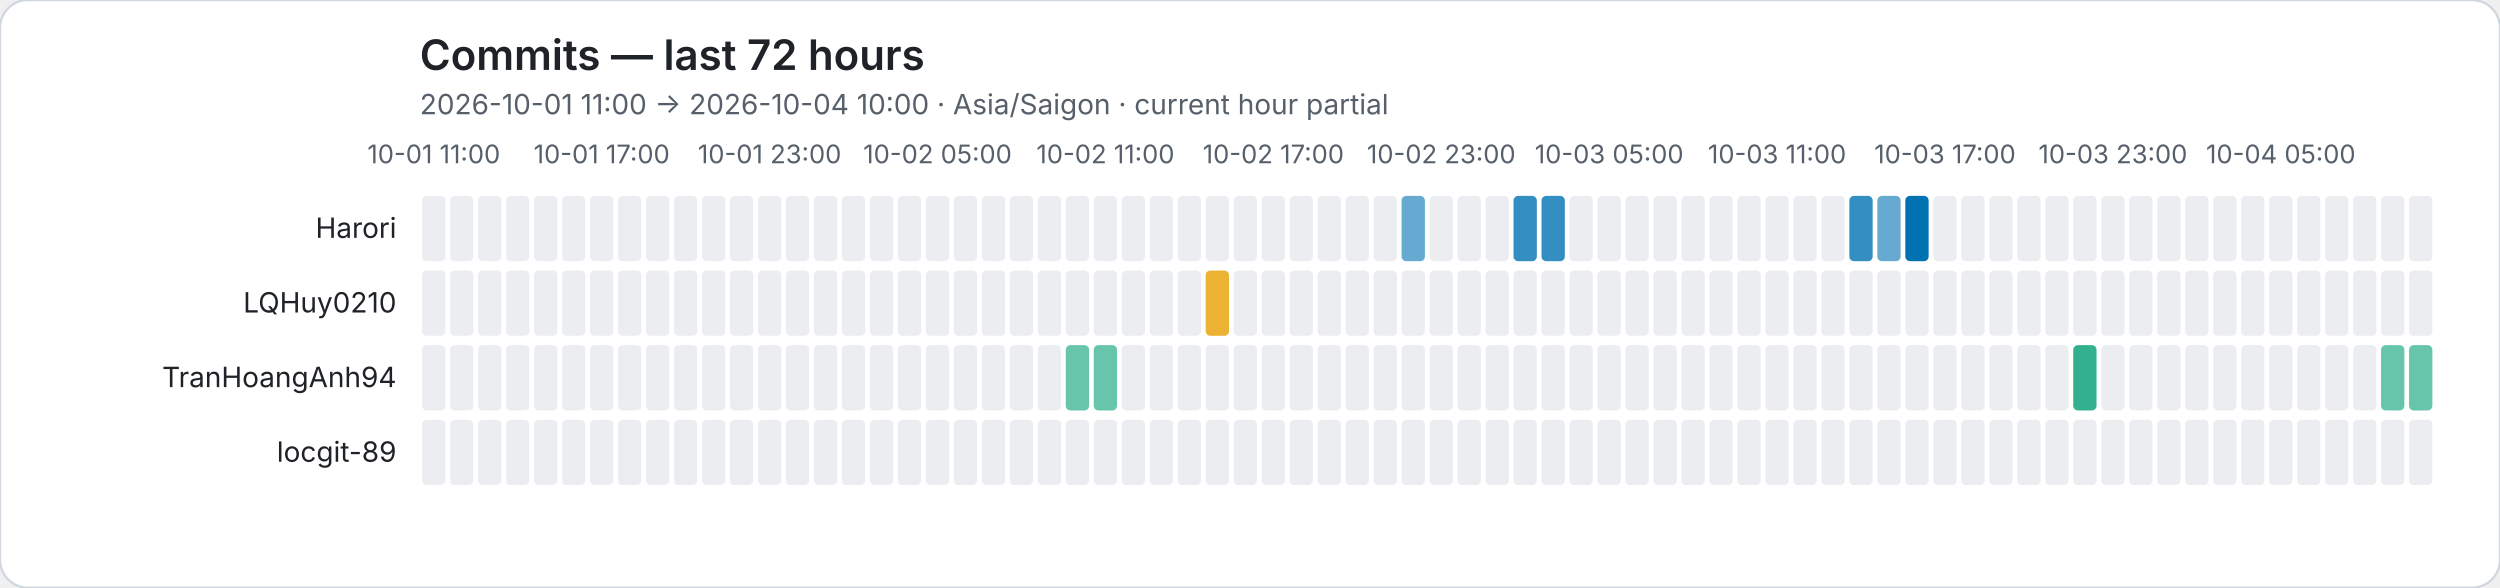
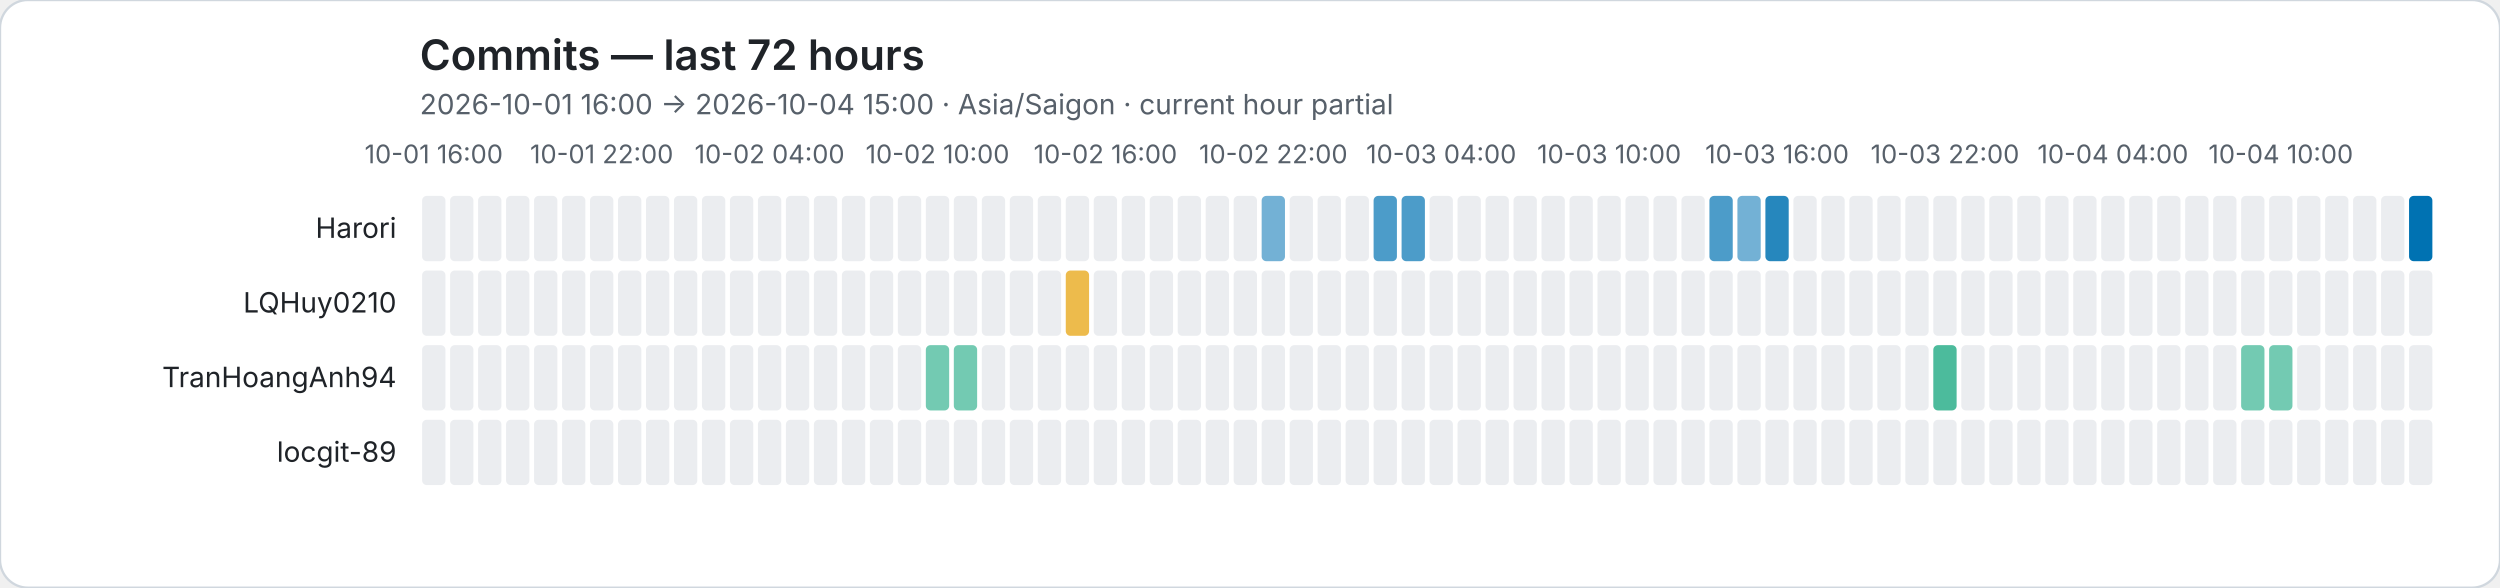
<svg xmlns="http://www.w3.org/2000/svg" role="img" viewBox="0 0 1072 252">
  <rect width="1072" height="252" rx="12" fill="#ffffff" stroke="#d0d7de" />
  <style>text{font-family:system-ui,-apple-system,BlinkMacSystemFont,"Segoe UI",sans-serif}.axis{fill:#57606a;font-size:11px}.heading{fill:#1f2328;font-size:18px;font-weight:600}.subheading{fill:#57606a;font-size:12px}.name{fill:#1f2328;font-size:12px}</style>
  <text class="heading" x="180" y="30">Commits — last 72 hours</text>
-   <text class="subheading" x="180" y="49">2026-10-01 11:00 → 2026-10-04 10:00 · Asia/Saigon · current hour partial</text>
-   <text class="axis" x="186" y="70" text-anchor="middle">10-01 11:00</text>
-   <text class="axis" x="258" y="70" text-anchor="middle">10-01 17:00</text>
-   <text class="axis" x="330" y="70" text-anchor="middle">10-01 23:00</text>
-   <text class="axis" x="402" y="70" text-anchor="middle">10-02 05:00</text>
-   <text class="axis" x="474" y="70" text-anchor="middle">10-02 11:00</text>
-   <text class="axis" x="546" y="70" text-anchor="middle">10-02 17:00</text>
-   <text class="axis" x="618" y="70" text-anchor="middle">10-02 23:00</text>
-   <text class="axis" x="690" y="70" text-anchor="middle">10-03 05:00</text>
-   <text class="axis" x="762" y="70" text-anchor="middle">10-03 11:00</text>
-   <text class="axis" x="834" y="70" text-anchor="middle">10-03 17:00</text>
-   <text class="axis" x="906" y="70" text-anchor="middle">10-03 23:00</text>
-   <text class="axis" x="978" y="70" text-anchor="middle">10-04 05:00</text>
+   <text class="subheading" x="180" y="49">2026-10-01 16:00 → 2026-10-04 15:00 · Asia/Saigon · current hour partial</text>
+   <text class="axis" x="186" y="70" text-anchor="middle">10-01 16:00</text>
+   <text class="axis" x="258" y="70" text-anchor="middle">10-01 22:00</text>
+   <text class="axis" x="330" y="70" text-anchor="middle">10-02 04:00</text>
+   <text class="axis" x="402" y="70" text-anchor="middle">10-02 10:00</text>
+   <text class="axis" x="474" y="70" text-anchor="middle">10-02 16:00</text>
+   <text class="axis" x="546" y="70" text-anchor="middle">10-02 22:00</text>
+   <text class="axis" x="618" y="70" text-anchor="middle">10-03 04:00</text>
+   <text class="axis" x="690" y="70" text-anchor="middle">10-03 10:00</text>
+   <text class="axis" x="762" y="70" text-anchor="middle">10-03 16:00</text>
+   <text class="axis" x="834" y="70" text-anchor="middle">10-03 22:00</text>
+   <text class="axis" x="906" y="70" text-anchor="middle">10-04 04:00</text>
+   <text class="axis" x="978" y="70" text-anchor="middle">10-04 10:00</text>
  <text class="name" x="170" y="102" text-anchor="end">Harori</text>
  <rect data-hour="0" x="181" y="84" width="10" height="28" rx="2" fill="#ebedf0" />
  <rect data-hour="1" x="193" y="84" width="10" height="28" rx="2" fill="#ebedf0" />
  <rect data-hour="2" x="205" y="84" width="10" height="28" rx="2" fill="#ebedf0" />
  <rect data-hour="3" x="217" y="84" width="10" height="28" rx="2" fill="#ebedf0" />
  <rect data-hour="4" x="229" y="84" width="10" height="28" rx="2" fill="#ebedf0" />
  <rect data-hour="5" x="241" y="84" width="10" height="28" rx="2" fill="#ebedf0" />
  <rect data-hour="6" x="253" y="84" width="10" height="28" rx="2" fill="#ebedf0" />
  <rect data-hour="7" x="265" y="84" width="10" height="28" rx="2" fill="#ebedf0" />
  <rect data-hour="8" x="277" y="84" width="10" height="28" rx="2" fill="#ebedf0" />
  <rect data-hour="9" x="289" y="84" width="10" height="28" rx="2" fill="#ebedf0" />
  <rect data-hour="10" x="301" y="84" width="10" height="28" rx="2" fill="#ebedf0" />
  <rect data-hour="11" x="313" y="84" width="10" height="28" rx="2" fill="#ebedf0" />
  <rect data-hour="12" x="325" y="84" width="10" height="28" rx="2" fill="#ebedf0" />
  <rect data-hour="13" x="337" y="84" width="10" height="28" rx="2" fill="#ebedf0" />
  <rect data-hour="14" x="349" y="84" width="10" height="28" rx="2" fill="#ebedf0" />
  <rect data-hour="15" x="361" y="84" width="10" height="28" rx="2" fill="#ebedf0" />
  <rect data-hour="16" x="373" y="84" width="10" height="28" rx="2" fill="#ebedf0" />
  <rect data-hour="17" x="385" y="84" width="10" height="28" rx="2" fill="#ebedf0" />
  <rect data-hour="18" x="397" y="84" width="10" height="28" rx="2" fill="#ebedf0" />
  <rect data-hour="19" x="409" y="84" width="10" height="28" rx="2" fill="#ebedf0" />
  <rect data-hour="20" x="421" y="84" width="10" height="28" rx="2" fill="#ebedf0" />
  <rect data-hour="21" x="433" y="84" width="10" height="28" rx="2" fill="#ebedf0" />
  <rect data-hour="22" x="445" y="84" width="10" height="28" rx="2" fill="#ebedf0" />
  <rect data-hour="23" x="457" y="84" width="10" height="28" rx="2" fill="#ebedf0" />
  <rect data-hour="24" x="469" y="84" width="10" height="28" rx="2" fill="#ebedf0" />
  <rect data-hour="25" x="481" y="84" width="10" height="28" rx="2" fill="#ebedf0" />
  <rect data-hour="26" x="493" y="84" width="10" height="28" rx="2" fill="#ebedf0" />
  <rect data-hour="27" x="505" y="84" width="10" height="28" rx="2" fill="#ebedf0" />
  <rect data-hour="28" x="517" y="84" width="10" height="28" rx="2" fill="#ebedf0" />
  <rect data-hour="29" x="529" y="84" width="10" height="28" rx="2" fill="#ebedf0" />
-   <rect data-hour="30" x="541" y="84" width="10" height="28" rx="2" fill="#ebedf0" />
+   <rect data-hour="30" x="541" y="84" width="10" height="28" rx="2" fill="rgba(0, 114, 178, 0.55)" />
  <rect data-hour="31" x="553" y="84" width="10" height="28" rx="2" fill="#ebedf0" />
  <rect data-hour="32" x="565" y="84" width="10" height="28" rx="2" fill="#ebedf0" />
  <rect data-hour="33" x="577" y="84" width="10" height="28" rx="2" fill="#ebedf0" />
-   <rect data-hour="34" x="589" y="84" width="10" height="28" rx="2" fill="#ebedf0" />
-   <rect data-hour="35" x="601" y="84" width="10" height="28" rx="2" fill="rgba(0, 114, 178, 0.60)" />
+   <rect data-hour="34" x="589" y="84" width="10" height="28" rx="2" fill="rgba(0, 114, 178, 0.70)" />
+   <rect data-hour="35" x="601" y="84" width="10" height="28" rx="2" fill="rgba(0, 114, 178, 0.70)" />
  <rect data-hour="36" x="613" y="84" width="10" height="28" rx="2" fill="#ebedf0" />
  <rect data-hour="37" x="625" y="84" width="10" height="28" rx="2" fill="#ebedf0" />
  <rect data-hour="38" x="637" y="84" width="10" height="28" rx="2" fill="#ebedf0" />
-   <rect data-hour="39" x="649" y="84" width="10" height="28" rx="2" fill="rgba(0, 114, 178, 0.80)" />
-   <rect data-hour="40" x="661" y="84" width="10" height="28" rx="2" fill="rgba(0, 114, 178, 0.80)" />
+   <rect data-hour="39" x="649" y="84" width="10" height="28" rx="2" fill="#ebedf0" />
+   <rect data-hour="40" x="661" y="84" width="10" height="28" rx="2" fill="#ebedf0" />
  <rect data-hour="41" x="673" y="84" width="10" height="28" rx="2" fill="#ebedf0" />
  <rect data-hour="42" x="685" y="84" width="10" height="28" rx="2" fill="#ebedf0" />
  <rect data-hour="43" x="697" y="84" width="10" height="28" rx="2" fill="#ebedf0" />
  <rect data-hour="44" x="709" y="84" width="10" height="28" rx="2" fill="#ebedf0" />
  <rect data-hour="45" x="721" y="84" width="10" height="28" rx="2" fill="#ebedf0" />
-   <rect data-hour="46" x="733" y="84" width="10" height="28" rx="2" fill="#ebedf0" />
-   <rect data-hour="47" x="745" y="84" width="10" height="28" rx="2" fill="#ebedf0" />
-   <rect data-hour="48" x="757" y="84" width="10" height="28" rx="2" fill="#ebedf0" />
+   <rect data-hour="46" x="733" y="84" width="10" height="28" rx="2" fill="rgba(0, 114, 178, 0.70)" />
+   <rect data-hour="47" x="745" y="84" width="10" height="28" rx="2" fill="rgba(0, 114, 178, 0.55)" />
+   <rect data-hour="48" x="757" y="84" width="10" height="28" rx="2" fill="rgba(0, 114, 178, 0.85)" />
  <rect data-hour="49" x="769" y="84" width="10" height="28" rx="2" fill="#ebedf0" />
  <rect data-hour="50" x="781" y="84" width="10" height="28" rx="2" fill="#ebedf0" />
-   <rect data-hour="51" x="793" y="84" width="10" height="28" rx="2" fill="rgba(0, 114, 178, 0.80)" />
-   <rect data-hour="52" x="805" y="84" width="10" height="28" rx="2" fill="rgba(0, 114, 178, 0.60)" />
-   <rect data-hour="53" x="817" y="84" width="10" height="28" rx="2" fill="rgba(0, 114, 178, 1.00)" />
+   <rect data-hour="51" x="793" y="84" width="10" height="28" rx="2" fill="#ebedf0" />
+   <rect data-hour="52" x="805" y="84" width="10" height="28" rx="2" fill="#ebedf0" />
+   <rect data-hour="53" x="817" y="84" width="10" height="28" rx="2" fill="#ebedf0" />
  <rect data-hour="54" x="829" y="84" width="10" height="28" rx="2" fill="#ebedf0" />
  <rect data-hour="55" x="841" y="84" width="10" height="28" rx="2" fill="#ebedf0" />
  <rect data-hour="56" x="853" y="84" width="10" height="28" rx="2" fill="#ebedf0" />
  <rect data-hour="57" x="865" y="84" width="10" height="28" rx="2" fill="#ebedf0" />
  <rect data-hour="58" x="877" y="84" width="10" height="28" rx="2" fill="#ebedf0" />
  <rect data-hour="59" x="889" y="84" width="10" height="28" rx="2" fill="#ebedf0" />
  <rect data-hour="60" x="901" y="84" width="10" height="28" rx="2" fill="#ebedf0" />
  <rect data-hour="61" x="913" y="84" width="10" height="28" rx="2" fill="#ebedf0" />
  <rect data-hour="62" x="925" y="84" width="10" height="28" rx="2" fill="#ebedf0" />
  <rect data-hour="63" x="937" y="84" width="10" height="28" rx="2" fill="#ebedf0" />
  <rect data-hour="64" x="949" y="84" width="10" height="28" rx="2" fill="#ebedf0" />
  <rect data-hour="65" x="961" y="84" width="10" height="28" rx="2" fill="#ebedf0" />
  <rect data-hour="66" x="973" y="84" width="10" height="28" rx="2" fill="#ebedf0" />
  <rect data-hour="67" x="985" y="84" width="10" height="28" rx="2" fill="#ebedf0" />
  <rect data-hour="68" x="997" y="84" width="10" height="28" rx="2" fill="#ebedf0" />
  <rect data-hour="69" x="1009" y="84" width="10" height="28" rx="2" fill="#ebedf0" />
  <rect data-hour="70" x="1021" y="84" width="10" height="28" rx="2" fill="#ebedf0" />
-   <rect data-hour="71" x="1033" y="84" width="10" height="28" rx="2" fill="#ebedf0" />
+   <rect data-hour="71" x="1033" y="84" width="10" height="28" rx="2" fill="rgba(0, 114, 178, 1.00)" />
  <text class="name" x="170" y="134" text-anchor="end">LQHuy0210</text>
  <rect data-hour="0" x="181" y="116" width="10" height="28" rx="2" fill="#ebedf0" />
  <rect data-hour="1" x="193" y="116" width="10" height="28" rx="2" fill="#ebedf0" />
  <rect data-hour="2" x="205" y="116" width="10" height="28" rx="2" fill="#ebedf0" />
  <rect data-hour="3" x="217" y="116" width="10" height="28" rx="2" fill="#ebedf0" />
  <rect data-hour="4" x="229" y="116" width="10" height="28" rx="2" fill="#ebedf0" />
  <rect data-hour="5" x="241" y="116" width="10" height="28" rx="2" fill="#ebedf0" />
  <rect data-hour="6" x="253" y="116" width="10" height="28" rx="2" fill="#ebedf0" />
  <rect data-hour="7" x="265" y="116" width="10" height="28" rx="2" fill="#ebedf0" />
  <rect data-hour="8" x="277" y="116" width="10" height="28" rx="2" fill="#ebedf0" />
  <rect data-hour="9" x="289" y="116" width="10" height="28" rx="2" fill="#ebedf0" />
  <rect data-hour="10" x="301" y="116" width="10" height="28" rx="2" fill="#ebedf0" />
  <rect data-hour="11" x="313" y="116" width="10" height="28" rx="2" fill="#ebedf0" />
  <rect data-hour="12" x="325" y="116" width="10" height="28" rx="2" fill="#ebedf0" />
  <rect data-hour="13" x="337" y="116" width="10" height="28" rx="2" fill="#ebedf0" />
  <rect data-hour="14" x="349" y="116" width="10" height="28" rx="2" fill="#ebedf0" />
  <rect data-hour="15" x="361" y="116" width="10" height="28" rx="2" fill="#ebedf0" />
  <rect data-hour="16" x="373" y="116" width="10" height="28" rx="2" fill="#ebedf0" />
  <rect data-hour="17" x="385" y="116" width="10" height="28" rx="2" fill="#ebedf0" />
  <rect data-hour="18" x="397" y="116" width="10" height="28" rx="2" fill="#ebedf0" />
  <rect data-hour="19" x="409" y="116" width="10" height="28" rx="2" fill="#ebedf0" />
  <rect data-hour="20" x="421" y="116" width="10" height="28" rx="2" fill="#ebedf0" />
  <rect data-hour="21" x="433" y="116" width="10" height="28" rx="2" fill="#ebedf0" />
  <rect data-hour="22" x="445" y="116" width="10" height="28" rx="2" fill="#ebedf0" />
-   <rect data-hour="23" x="457" y="116" width="10" height="28" rx="2" fill="#ebedf0" />
+   <rect data-hour="23" x="457" y="116" width="10" height="28" rx="2" fill="rgba(230, 159, 0, 0.70)" />
  <rect data-hour="24" x="469" y="116" width="10" height="28" rx="2" fill="#ebedf0" />
  <rect data-hour="25" x="481" y="116" width="10" height="28" rx="2" fill="#ebedf0" />
  <rect data-hour="26" x="493" y="116" width="10" height="28" rx="2" fill="#ebedf0" />
  <rect data-hour="27" x="505" y="116" width="10" height="28" rx="2" fill="#ebedf0" />
-   <rect data-hour="28" x="517" y="116" width="10" height="28" rx="2" fill="rgba(230, 159, 0, 0.80)" />
+   <rect data-hour="28" x="517" y="116" width="10" height="28" rx="2" fill="#ebedf0" />
  <rect data-hour="29" x="529" y="116" width="10" height="28" rx="2" fill="#ebedf0" />
  <rect data-hour="30" x="541" y="116" width="10" height="28" rx="2" fill="#ebedf0" />
  <rect data-hour="31" x="553" y="116" width="10" height="28" rx="2" fill="#ebedf0" />
  <rect data-hour="32" x="565" y="116" width="10" height="28" rx="2" fill="#ebedf0" />
  <rect data-hour="33" x="577" y="116" width="10" height="28" rx="2" fill="#ebedf0" />
  <rect data-hour="34" x="589" y="116" width="10" height="28" rx="2" fill="#ebedf0" />
  <rect data-hour="35" x="601" y="116" width="10" height="28" rx="2" fill="#ebedf0" />
  <rect data-hour="36" x="613" y="116" width="10" height="28" rx="2" fill="#ebedf0" />
  <rect data-hour="37" x="625" y="116" width="10" height="28" rx="2" fill="#ebedf0" />
  <rect data-hour="38" x="637" y="116" width="10" height="28" rx="2" fill="#ebedf0" />
  <rect data-hour="39" x="649" y="116" width="10" height="28" rx="2" fill="#ebedf0" />
  <rect data-hour="40" x="661" y="116" width="10" height="28" rx="2" fill="#ebedf0" />
  <rect data-hour="41" x="673" y="116" width="10" height="28" rx="2" fill="#ebedf0" />
  <rect data-hour="42" x="685" y="116" width="10" height="28" rx="2" fill="#ebedf0" />
  <rect data-hour="43" x="697" y="116" width="10" height="28" rx="2" fill="#ebedf0" />
  <rect data-hour="44" x="709" y="116" width="10" height="28" rx="2" fill="#ebedf0" />
  <rect data-hour="45" x="721" y="116" width="10" height="28" rx="2" fill="#ebedf0" />
  <rect data-hour="46" x="733" y="116" width="10" height="28" rx="2" fill="#ebedf0" />
  <rect data-hour="47" x="745" y="116" width="10" height="28" rx="2" fill="#ebedf0" />
  <rect data-hour="48" x="757" y="116" width="10" height="28" rx="2" fill="#ebedf0" />
  <rect data-hour="49" x="769" y="116" width="10" height="28" rx="2" fill="#ebedf0" />
  <rect data-hour="50" x="781" y="116" width="10" height="28" rx="2" fill="#ebedf0" />
  <rect data-hour="51" x="793" y="116" width="10" height="28" rx="2" fill="#ebedf0" />
  <rect data-hour="52" x="805" y="116" width="10" height="28" rx="2" fill="#ebedf0" />
  <rect data-hour="53" x="817" y="116" width="10" height="28" rx="2" fill="#ebedf0" />
  <rect data-hour="54" x="829" y="116" width="10" height="28" rx="2" fill="#ebedf0" />
  <rect data-hour="55" x="841" y="116" width="10" height="28" rx="2" fill="#ebedf0" />
  <rect data-hour="56" x="853" y="116" width="10" height="28" rx="2" fill="#ebedf0" />
  <rect data-hour="57" x="865" y="116" width="10" height="28" rx="2" fill="#ebedf0" />
  <rect data-hour="58" x="877" y="116" width="10" height="28" rx="2" fill="#ebedf0" />
  <rect data-hour="59" x="889" y="116" width="10" height="28" rx="2" fill="#ebedf0" />
  <rect data-hour="60" x="901" y="116" width="10" height="28" rx="2" fill="#ebedf0" />
  <rect data-hour="61" x="913" y="116" width="10" height="28" rx="2" fill="#ebedf0" />
  <rect data-hour="62" x="925" y="116" width="10" height="28" rx="2" fill="#ebedf0" />
  <rect data-hour="63" x="937" y="116" width="10" height="28" rx="2" fill="#ebedf0" />
  <rect data-hour="64" x="949" y="116" width="10" height="28" rx="2" fill="#ebedf0" />
  <rect data-hour="65" x="961" y="116" width="10" height="28" rx="2" fill="#ebedf0" />
  <rect data-hour="66" x="973" y="116" width="10" height="28" rx="2" fill="#ebedf0" />
  <rect data-hour="67" x="985" y="116" width="10" height="28" rx="2" fill="#ebedf0" />
  <rect data-hour="68" x="997" y="116" width="10" height="28" rx="2" fill="#ebedf0" />
  <rect data-hour="69" x="1009" y="116" width="10" height="28" rx="2" fill="#ebedf0" />
  <rect data-hour="70" x="1021" y="116" width="10" height="28" rx="2" fill="#ebedf0" />
  <rect data-hour="71" x="1033" y="116" width="10" height="28" rx="2" fill="#ebedf0" />
  <text class="name" x="170" y="166" text-anchor="end">TranHoangAnh94</text>
  <rect data-hour="0" x="181" y="148" width="10" height="28" rx="2" fill="#ebedf0" />
  <rect data-hour="1" x="193" y="148" width="10" height="28" rx="2" fill="#ebedf0" />
  <rect data-hour="2" x="205" y="148" width="10" height="28" rx="2" fill="#ebedf0" />
  <rect data-hour="3" x="217" y="148" width="10" height="28" rx="2" fill="#ebedf0" />
  <rect data-hour="4" x="229" y="148" width="10" height="28" rx="2" fill="#ebedf0" />
  <rect data-hour="5" x="241" y="148" width="10" height="28" rx="2" fill="#ebedf0" />
  <rect data-hour="6" x="253" y="148" width="10" height="28" rx="2" fill="#ebedf0" />
  <rect data-hour="7" x="265" y="148" width="10" height="28" rx="2" fill="#ebedf0" />
  <rect data-hour="8" x="277" y="148" width="10" height="28" rx="2" fill="#ebedf0" />
  <rect data-hour="9" x="289" y="148" width="10" height="28" rx="2" fill="#ebedf0" />
  <rect data-hour="10" x="301" y="148" width="10" height="28" rx="2" fill="#ebedf0" />
  <rect data-hour="11" x="313" y="148" width="10" height="28" rx="2" fill="#ebedf0" />
  <rect data-hour="12" x="325" y="148" width="10" height="28" rx="2" fill="#ebedf0" />
  <rect data-hour="13" x="337" y="148" width="10" height="28" rx="2" fill="#ebedf0" />
  <rect data-hour="14" x="349" y="148" width="10" height="28" rx="2" fill="#ebedf0" />
  <rect data-hour="15" x="361" y="148" width="10" height="28" rx="2" fill="#ebedf0" />
  <rect data-hour="16" x="373" y="148" width="10" height="28" rx="2" fill="#ebedf0" />
  <rect data-hour="17" x="385" y="148" width="10" height="28" rx="2" fill="#ebedf0" />
-   <rect data-hour="18" x="397" y="148" width="10" height="28" rx="2" fill="#ebedf0" />
-   <rect data-hour="19" x="409" y="148" width="10" height="28" rx="2" fill="#ebedf0" />
+   <rect data-hour="18" x="397" y="148" width="10" height="28" rx="2" fill="rgba(0, 158, 115, 0.55)" />
+   <rect data-hour="19" x="409" y="148" width="10" height="28" rx="2" fill="rgba(0, 158, 115, 0.55)" />
  <rect data-hour="20" x="421" y="148" width="10" height="28" rx="2" fill="#ebedf0" />
  <rect data-hour="21" x="433" y="148" width="10" height="28" rx="2" fill="#ebedf0" />
  <rect data-hour="22" x="445" y="148" width="10" height="28" rx="2" fill="#ebedf0" />
-   <rect data-hour="23" x="457" y="148" width="10" height="28" rx="2" fill="rgba(0, 158, 115, 0.60)" />
-   <rect data-hour="24" x="469" y="148" width="10" height="28" rx="2" fill="rgba(0, 158, 115, 0.60)" />
+   <rect data-hour="23" x="457" y="148" width="10" height="28" rx="2" fill="#ebedf0" />
+   <rect data-hour="24" x="469" y="148" width="10" height="28" rx="2" fill="#ebedf0" />
  <rect data-hour="25" x="481" y="148" width="10" height="28" rx="2" fill="#ebedf0" />
  <rect data-hour="26" x="493" y="148" width="10" height="28" rx="2" fill="#ebedf0" />
  <rect data-hour="27" x="505" y="148" width="10" height="28" rx="2" fill="#ebedf0" />
  <rect data-hour="28" x="517" y="148" width="10" height="28" rx="2" fill="#ebedf0" />
  <rect data-hour="29" x="529" y="148" width="10" height="28" rx="2" fill="#ebedf0" />
  <rect data-hour="30" x="541" y="148" width="10" height="28" rx="2" fill="#ebedf0" />
  <rect data-hour="31" x="553" y="148" width="10" height="28" rx="2" fill="#ebedf0" />
  <rect data-hour="32" x="565" y="148" width="10" height="28" rx="2" fill="#ebedf0" />
  <rect data-hour="33" x="577" y="148" width="10" height="28" rx="2" fill="#ebedf0" />
  <rect data-hour="34" x="589" y="148" width="10" height="28" rx="2" fill="#ebedf0" />
  <rect data-hour="35" x="601" y="148" width="10" height="28" rx="2" fill="#ebedf0" />
  <rect data-hour="36" x="613" y="148" width="10" height="28" rx="2" fill="#ebedf0" />
  <rect data-hour="37" x="625" y="148" width="10" height="28" rx="2" fill="#ebedf0" />
  <rect data-hour="38" x="637" y="148" width="10" height="28" rx="2" fill="#ebedf0" />
  <rect data-hour="39" x="649" y="148" width="10" height="28" rx="2" fill="#ebedf0" />
  <rect data-hour="40" x="661" y="148" width="10" height="28" rx="2" fill="#ebedf0" />
  <rect data-hour="41" x="673" y="148" width="10" height="28" rx="2" fill="#ebedf0" />
  <rect data-hour="42" x="685" y="148" width="10" height="28" rx="2" fill="#ebedf0" />
  <rect data-hour="43" x="697" y="148" width="10" height="28" rx="2" fill="#ebedf0" />
  <rect data-hour="44" x="709" y="148" width="10" height="28" rx="2" fill="#ebedf0" />
  <rect data-hour="45" x="721" y="148" width="10" height="28" rx="2" fill="#ebedf0" />
  <rect data-hour="46" x="733" y="148" width="10" height="28" rx="2" fill="#ebedf0" />
  <rect data-hour="47" x="745" y="148" width="10" height="28" rx="2" fill="#ebedf0" />
  <rect data-hour="48" x="757" y="148" width="10" height="28" rx="2" fill="#ebedf0" />
  <rect data-hour="49" x="769" y="148" width="10" height="28" rx="2" fill="#ebedf0" />
  <rect data-hour="50" x="781" y="148" width="10" height="28" rx="2" fill="#ebedf0" />
  <rect data-hour="51" x="793" y="148" width="10" height="28" rx="2" fill="#ebedf0" />
  <rect data-hour="52" x="805" y="148" width="10" height="28" rx="2" fill="#ebedf0" />
  <rect data-hour="53" x="817" y="148" width="10" height="28" rx="2" fill="#ebedf0" />
-   <rect data-hour="54" x="829" y="148" width="10" height="28" rx="2" fill="#ebedf0" />
+   <rect data-hour="54" x="829" y="148" width="10" height="28" rx="2" fill="rgba(0, 158, 115, 0.70)" />
  <rect data-hour="55" x="841" y="148" width="10" height="28" rx="2" fill="#ebedf0" />
  <rect data-hour="56" x="853" y="148" width="10" height="28" rx="2" fill="#ebedf0" />
  <rect data-hour="57" x="865" y="148" width="10" height="28" rx="2" fill="#ebedf0" />
  <rect data-hour="58" x="877" y="148" width="10" height="28" rx="2" fill="#ebedf0" />
-   <rect data-hour="59" x="889" y="148" width="10" height="28" rx="2" fill="rgba(0, 158, 115, 0.80)" />
+   <rect data-hour="59" x="889" y="148" width="10" height="28" rx="2" fill="#ebedf0" />
  <rect data-hour="60" x="901" y="148" width="10" height="28" rx="2" fill="#ebedf0" />
  <rect data-hour="61" x="913" y="148" width="10" height="28" rx="2" fill="#ebedf0" />
  <rect data-hour="62" x="925" y="148" width="10" height="28" rx="2" fill="#ebedf0" />
  <rect data-hour="63" x="937" y="148" width="10" height="28" rx="2" fill="#ebedf0" />
  <rect data-hour="64" x="949" y="148" width="10" height="28" rx="2" fill="#ebedf0" />
-   <rect data-hour="65" x="961" y="148" width="10" height="28" rx="2" fill="#ebedf0" />
-   <rect data-hour="66" x="973" y="148" width="10" height="28" rx="2" fill="#ebedf0" />
+   <rect data-hour="65" x="961" y="148" width="10" height="28" rx="2" fill="rgba(0, 158, 115, 0.55)" />
+   <rect data-hour="66" x="973" y="148" width="10" height="28" rx="2" fill="rgba(0, 158, 115, 0.55)" />
  <rect data-hour="67" x="985" y="148" width="10" height="28" rx="2" fill="#ebedf0" />
  <rect data-hour="68" x="997" y="148" width="10" height="28" rx="2" fill="#ebedf0" />
  <rect data-hour="69" x="1009" y="148" width="10" height="28" rx="2" fill="#ebedf0" />
-   <rect data-hour="70" x="1021" y="148" width="10" height="28" rx="2" fill="rgba(0, 158, 115, 0.60)" />
-   <rect data-hour="71" x="1033" y="148" width="10" height="28" rx="2" fill="rgba(0, 158, 115, 0.60)" />
+   <rect data-hour="70" x="1021" y="148" width="10" height="28" rx="2" fill="#ebedf0" />
+   <rect data-hour="71" x="1033" y="148" width="10" height="28" rx="2" fill="#ebedf0" />
  <text class="name" x="170" y="198" text-anchor="end">locgit-89</text>
  <rect data-hour="0" x="181" y="180" width="10" height="28" rx="2" fill="#ebedf0" />
  <rect data-hour="1" x="193" y="180" width="10" height="28" rx="2" fill="#ebedf0" />
  <rect data-hour="2" x="205" y="180" width="10" height="28" rx="2" fill="#ebedf0" />
  <rect data-hour="3" x="217" y="180" width="10" height="28" rx="2" fill="#ebedf0" />
  <rect data-hour="4" x="229" y="180" width="10" height="28" rx="2" fill="#ebedf0" />
  <rect data-hour="5" x="241" y="180" width="10" height="28" rx="2" fill="#ebedf0" />
  <rect data-hour="6" x="253" y="180" width="10" height="28" rx="2" fill="#ebedf0" />
  <rect data-hour="7" x="265" y="180" width="10" height="28" rx="2" fill="#ebedf0" />
  <rect data-hour="8" x="277" y="180" width="10" height="28" rx="2" fill="#ebedf0" />
  <rect data-hour="9" x="289" y="180" width="10" height="28" rx="2" fill="#ebedf0" />
  <rect data-hour="10" x="301" y="180" width="10" height="28" rx="2" fill="#ebedf0" />
  <rect data-hour="11" x="313" y="180" width="10" height="28" rx="2" fill="#ebedf0" />
  <rect data-hour="12" x="325" y="180" width="10" height="28" rx="2" fill="#ebedf0" />
  <rect data-hour="13" x="337" y="180" width="10" height="28" rx="2" fill="#ebedf0" />
  <rect data-hour="14" x="349" y="180" width="10" height="28" rx="2" fill="#ebedf0" />
  <rect data-hour="15" x="361" y="180" width="10" height="28" rx="2" fill="#ebedf0" />
  <rect data-hour="16" x="373" y="180" width="10" height="28" rx="2" fill="#ebedf0" />
  <rect data-hour="17" x="385" y="180" width="10" height="28" rx="2" fill="#ebedf0" />
  <rect data-hour="18" x="397" y="180" width="10" height="28" rx="2" fill="#ebedf0" />
  <rect data-hour="19" x="409" y="180" width="10" height="28" rx="2" fill="#ebedf0" />
  <rect data-hour="20" x="421" y="180" width="10" height="28" rx="2" fill="#ebedf0" />
  <rect data-hour="21" x="433" y="180" width="10" height="28" rx="2" fill="#ebedf0" />
  <rect data-hour="22" x="445" y="180" width="10" height="28" rx="2" fill="#ebedf0" />
  <rect data-hour="23" x="457" y="180" width="10" height="28" rx="2" fill="#ebedf0" />
  <rect data-hour="24" x="469" y="180" width="10" height="28" rx="2" fill="#ebedf0" />
  <rect data-hour="25" x="481" y="180" width="10" height="28" rx="2" fill="#ebedf0" />
  <rect data-hour="26" x="493" y="180" width="10" height="28" rx="2" fill="#ebedf0" />
  <rect data-hour="27" x="505" y="180" width="10" height="28" rx="2" fill="#ebedf0" />
  <rect data-hour="28" x="517" y="180" width="10" height="28" rx="2" fill="#ebedf0" />
  <rect data-hour="29" x="529" y="180" width="10" height="28" rx="2" fill="#ebedf0" />
  <rect data-hour="30" x="541" y="180" width="10" height="28" rx="2" fill="#ebedf0" />
  <rect data-hour="31" x="553" y="180" width="10" height="28" rx="2" fill="#ebedf0" />
  <rect data-hour="32" x="565" y="180" width="10" height="28" rx="2" fill="#ebedf0" />
  <rect data-hour="33" x="577" y="180" width="10" height="28" rx="2" fill="#ebedf0" />
  <rect data-hour="34" x="589" y="180" width="10" height="28" rx="2" fill="#ebedf0" />
  <rect data-hour="35" x="601" y="180" width="10" height="28" rx="2" fill="#ebedf0" />
  <rect data-hour="36" x="613" y="180" width="10" height="28" rx="2" fill="#ebedf0" />
  <rect data-hour="37" x="625" y="180" width="10" height="28" rx="2" fill="#ebedf0" />
  <rect data-hour="38" x="637" y="180" width="10" height="28" rx="2" fill="#ebedf0" />
  <rect data-hour="39" x="649" y="180" width="10" height="28" rx="2" fill="#ebedf0" />
  <rect data-hour="40" x="661" y="180" width="10" height="28" rx="2" fill="#ebedf0" />
  <rect data-hour="41" x="673" y="180" width="10" height="28" rx="2" fill="#ebedf0" />
  <rect data-hour="42" x="685" y="180" width="10" height="28" rx="2" fill="#ebedf0" />
  <rect data-hour="43" x="697" y="180" width="10" height="28" rx="2" fill="#ebedf0" />
  <rect data-hour="44" x="709" y="180" width="10" height="28" rx="2" fill="#ebedf0" />
  <rect data-hour="45" x="721" y="180" width="10" height="28" rx="2" fill="#ebedf0" />
  <rect data-hour="46" x="733" y="180" width="10" height="28" rx="2" fill="#ebedf0" />
  <rect data-hour="47" x="745" y="180" width="10" height="28" rx="2" fill="#ebedf0" />
  <rect data-hour="48" x="757" y="180" width="10" height="28" rx="2" fill="#ebedf0" />
  <rect data-hour="49" x="769" y="180" width="10" height="28" rx="2" fill="#ebedf0" />
  <rect data-hour="50" x="781" y="180" width="10" height="28" rx="2" fill="#ebedf0" />
  <rect data-hour="51" x="793" y="180" width="10" height="28" rx="2" fill="#ebedf0" />
  <rect data-hour="52" x="805" y="180" width="10" height="28" rx="2" fill="#ebedf0" />
  <rect data-hour="53" x="817" y="180" width="10" height="28" rx="2" fill="#ebedf0" />
  <rect data-hour="54" x="829" y="180" width="10" height="28" rx="2" fill="#ebedf0" />
  <rect data-hour="55" x="841" y="180" width="10" height="28" rx="2" fill="#ebedf0" />
  <rect data-hour="56" x="853" y="180" width="10" height="28" rx="2" fill="#ebedf0" />
  <rect data-hour="57" x="865" y="180" width="10" height="28" rx="2" fill="#ebedf0" />
  <rect data-hour="58" x="877" y="180" width="10" height="28" rx="2" fill="#ebedf0" />
  <rect data-hour="59" x="889" y="180" width="10" height="28" rx="2" fill="#ebedf0" />
  <rect data-hour="60" x="901" y="180" width="10" height="28" rx="2" fill="#ebedf0" />
  <rect data-hour="61" x="913" y="180" width="10" height="28" rx="2" fill="#ebedf0" />
  <rect data-hour="62" x="925" y="180" width="10" height="28" rx="2" fill="#ebedf0" />
  <rect data-hour="63" x="937" y="180" width="10" height="28" rx="2" fill="#ebedf0" />
  <rect data-hour="64" x="949" y="180" width="10" height="28" rx="2" fill="#ebedf0" />
  <rect data-hour="65" x="961" y="180" width="10" height="28" rx="2" fill="#ebedf0" />
  <rect data-hour="66" x="973" y="180" width="10" height="28" rx="2" fill="#ebedf0" />
  <rect data-hour="67" x="985" y="180" width="10" height="28" rx="2" fill="#ebedf0" />
  <rect data-hour="68" x="997" y="180" width="10" height="28" rx="2" fill="#ebedf0" />
  <rect data-hour="69" x="1009" y="180" width="10" height="28" rx="2" fill="#ebedf0" />
  <rect data-hour="70" x="1021" y="180" width="10" height="28" rx="2" fill="#ebedf0" />
  <rect data-hour="71" x="1033" y="180" width="10" height="28" rx="2" fill="#ebedf0" />
</svg>
